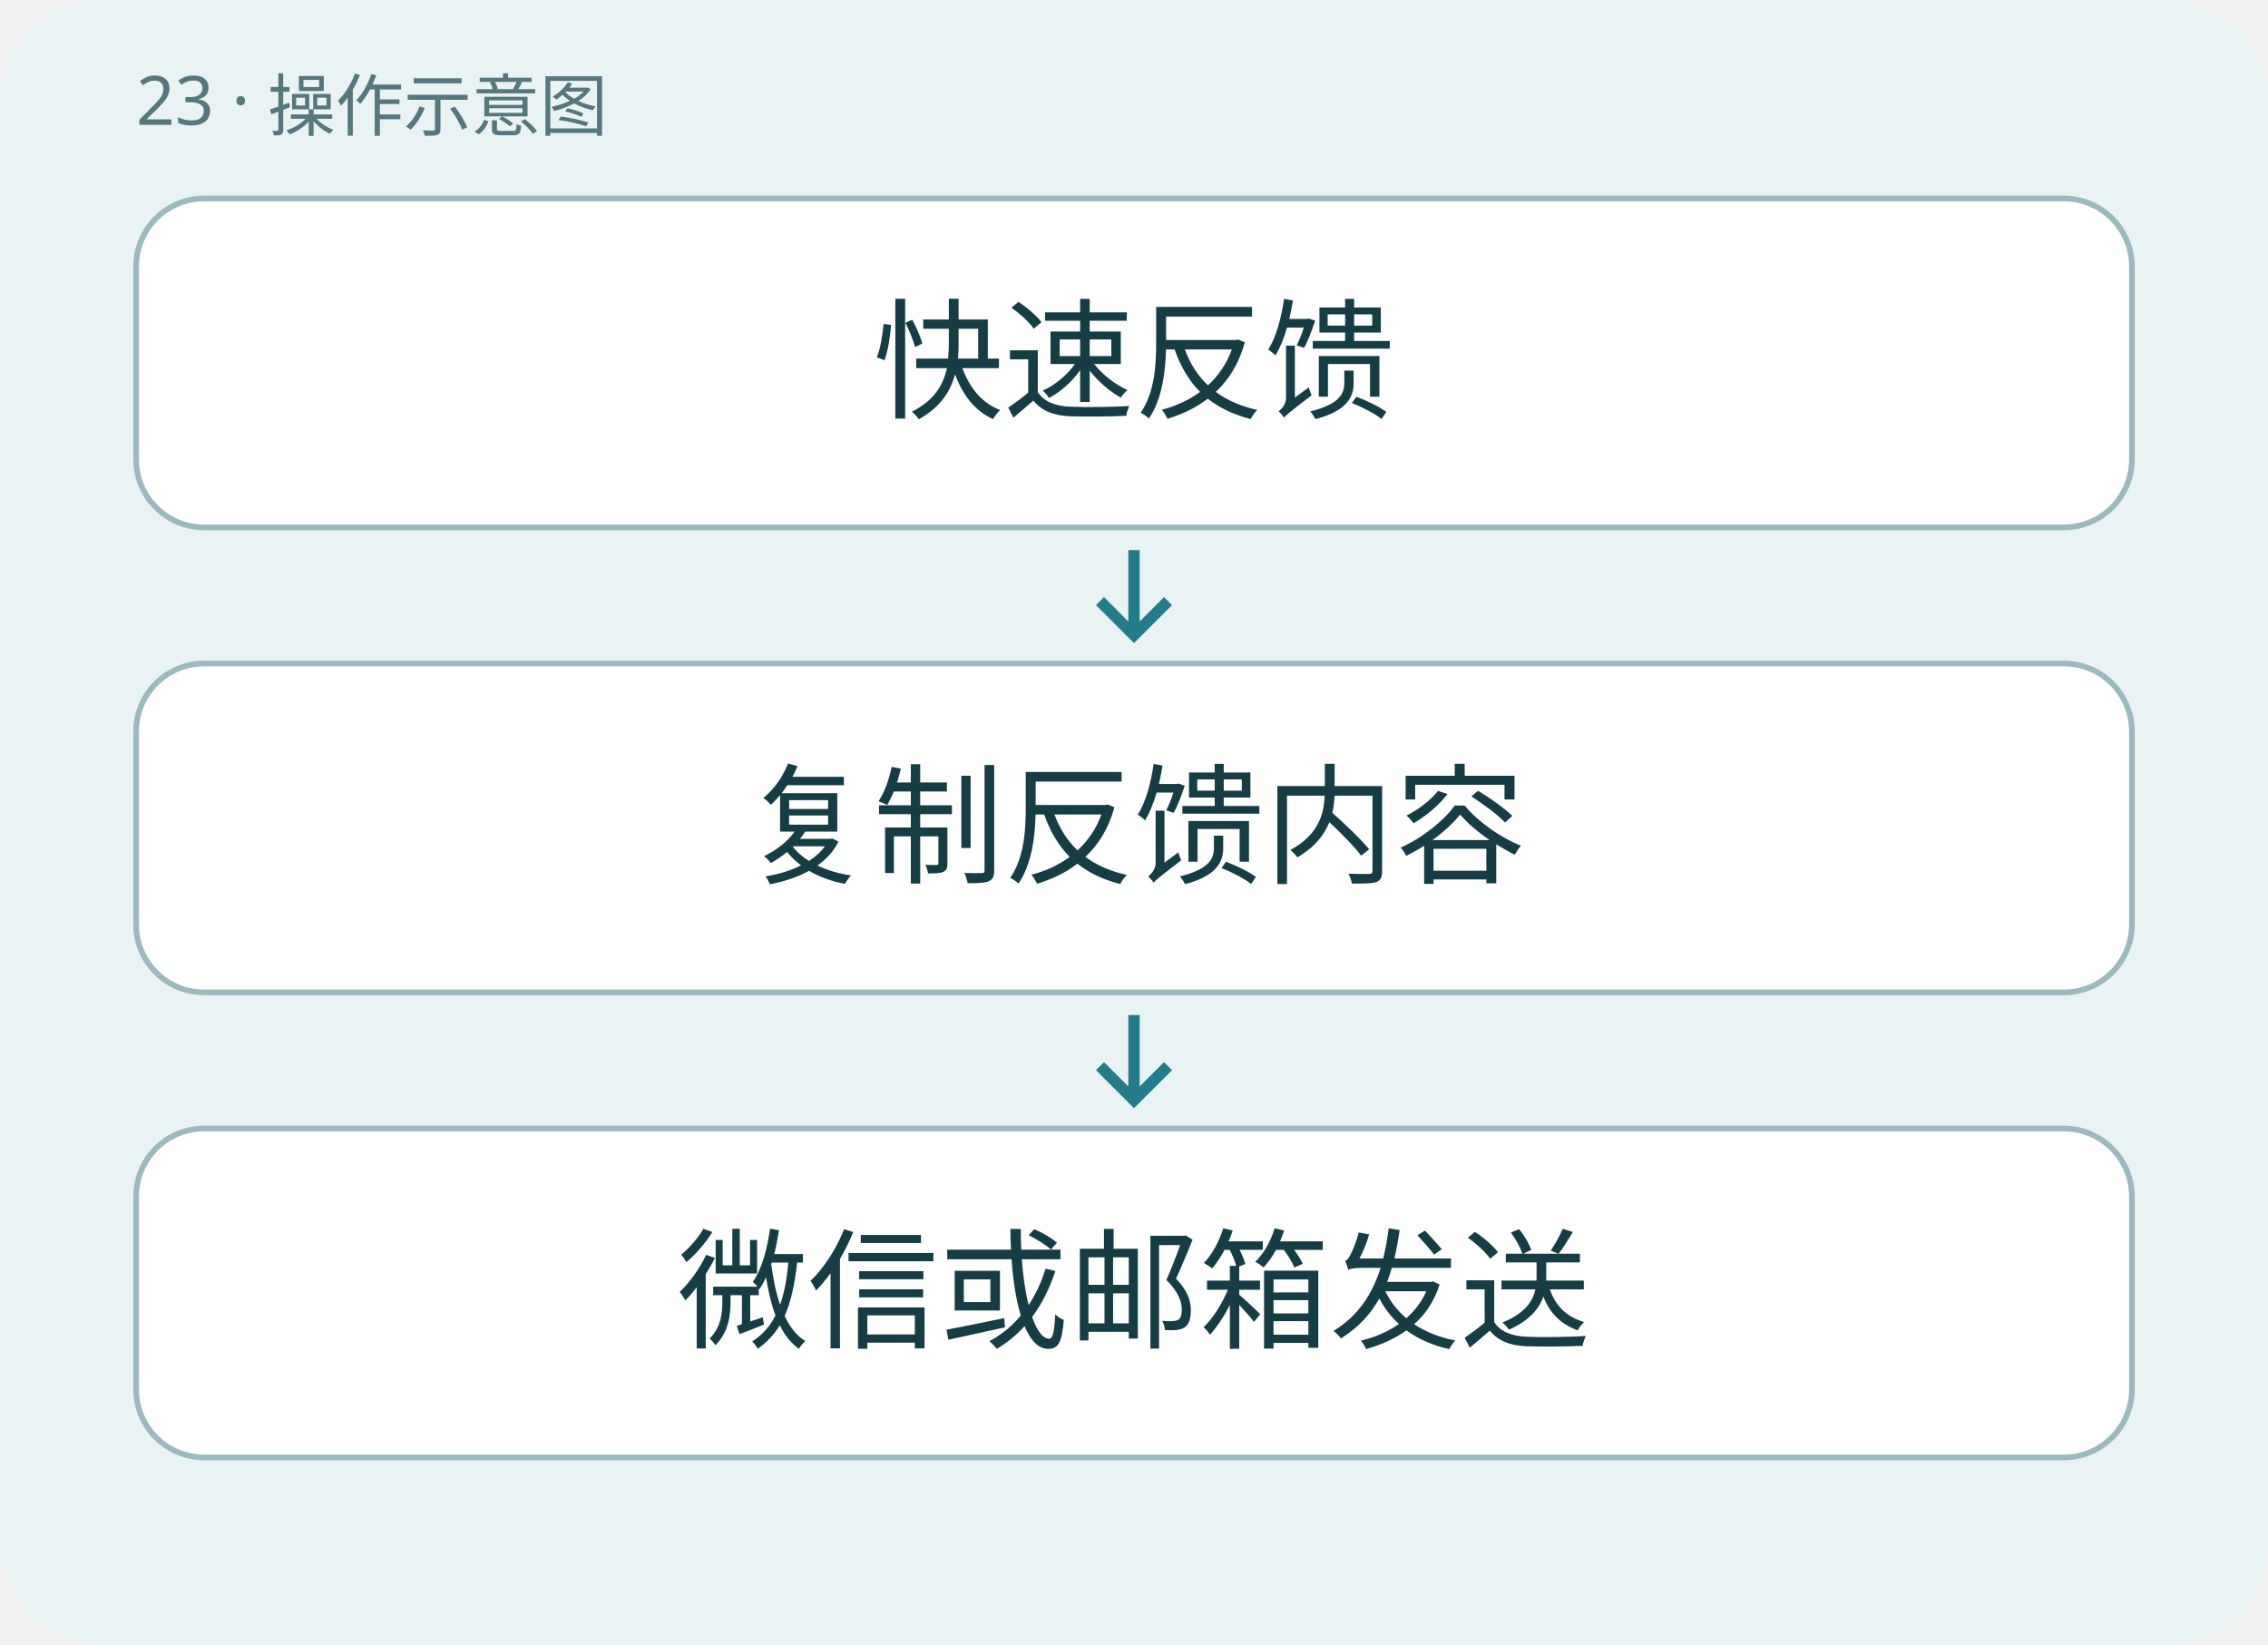
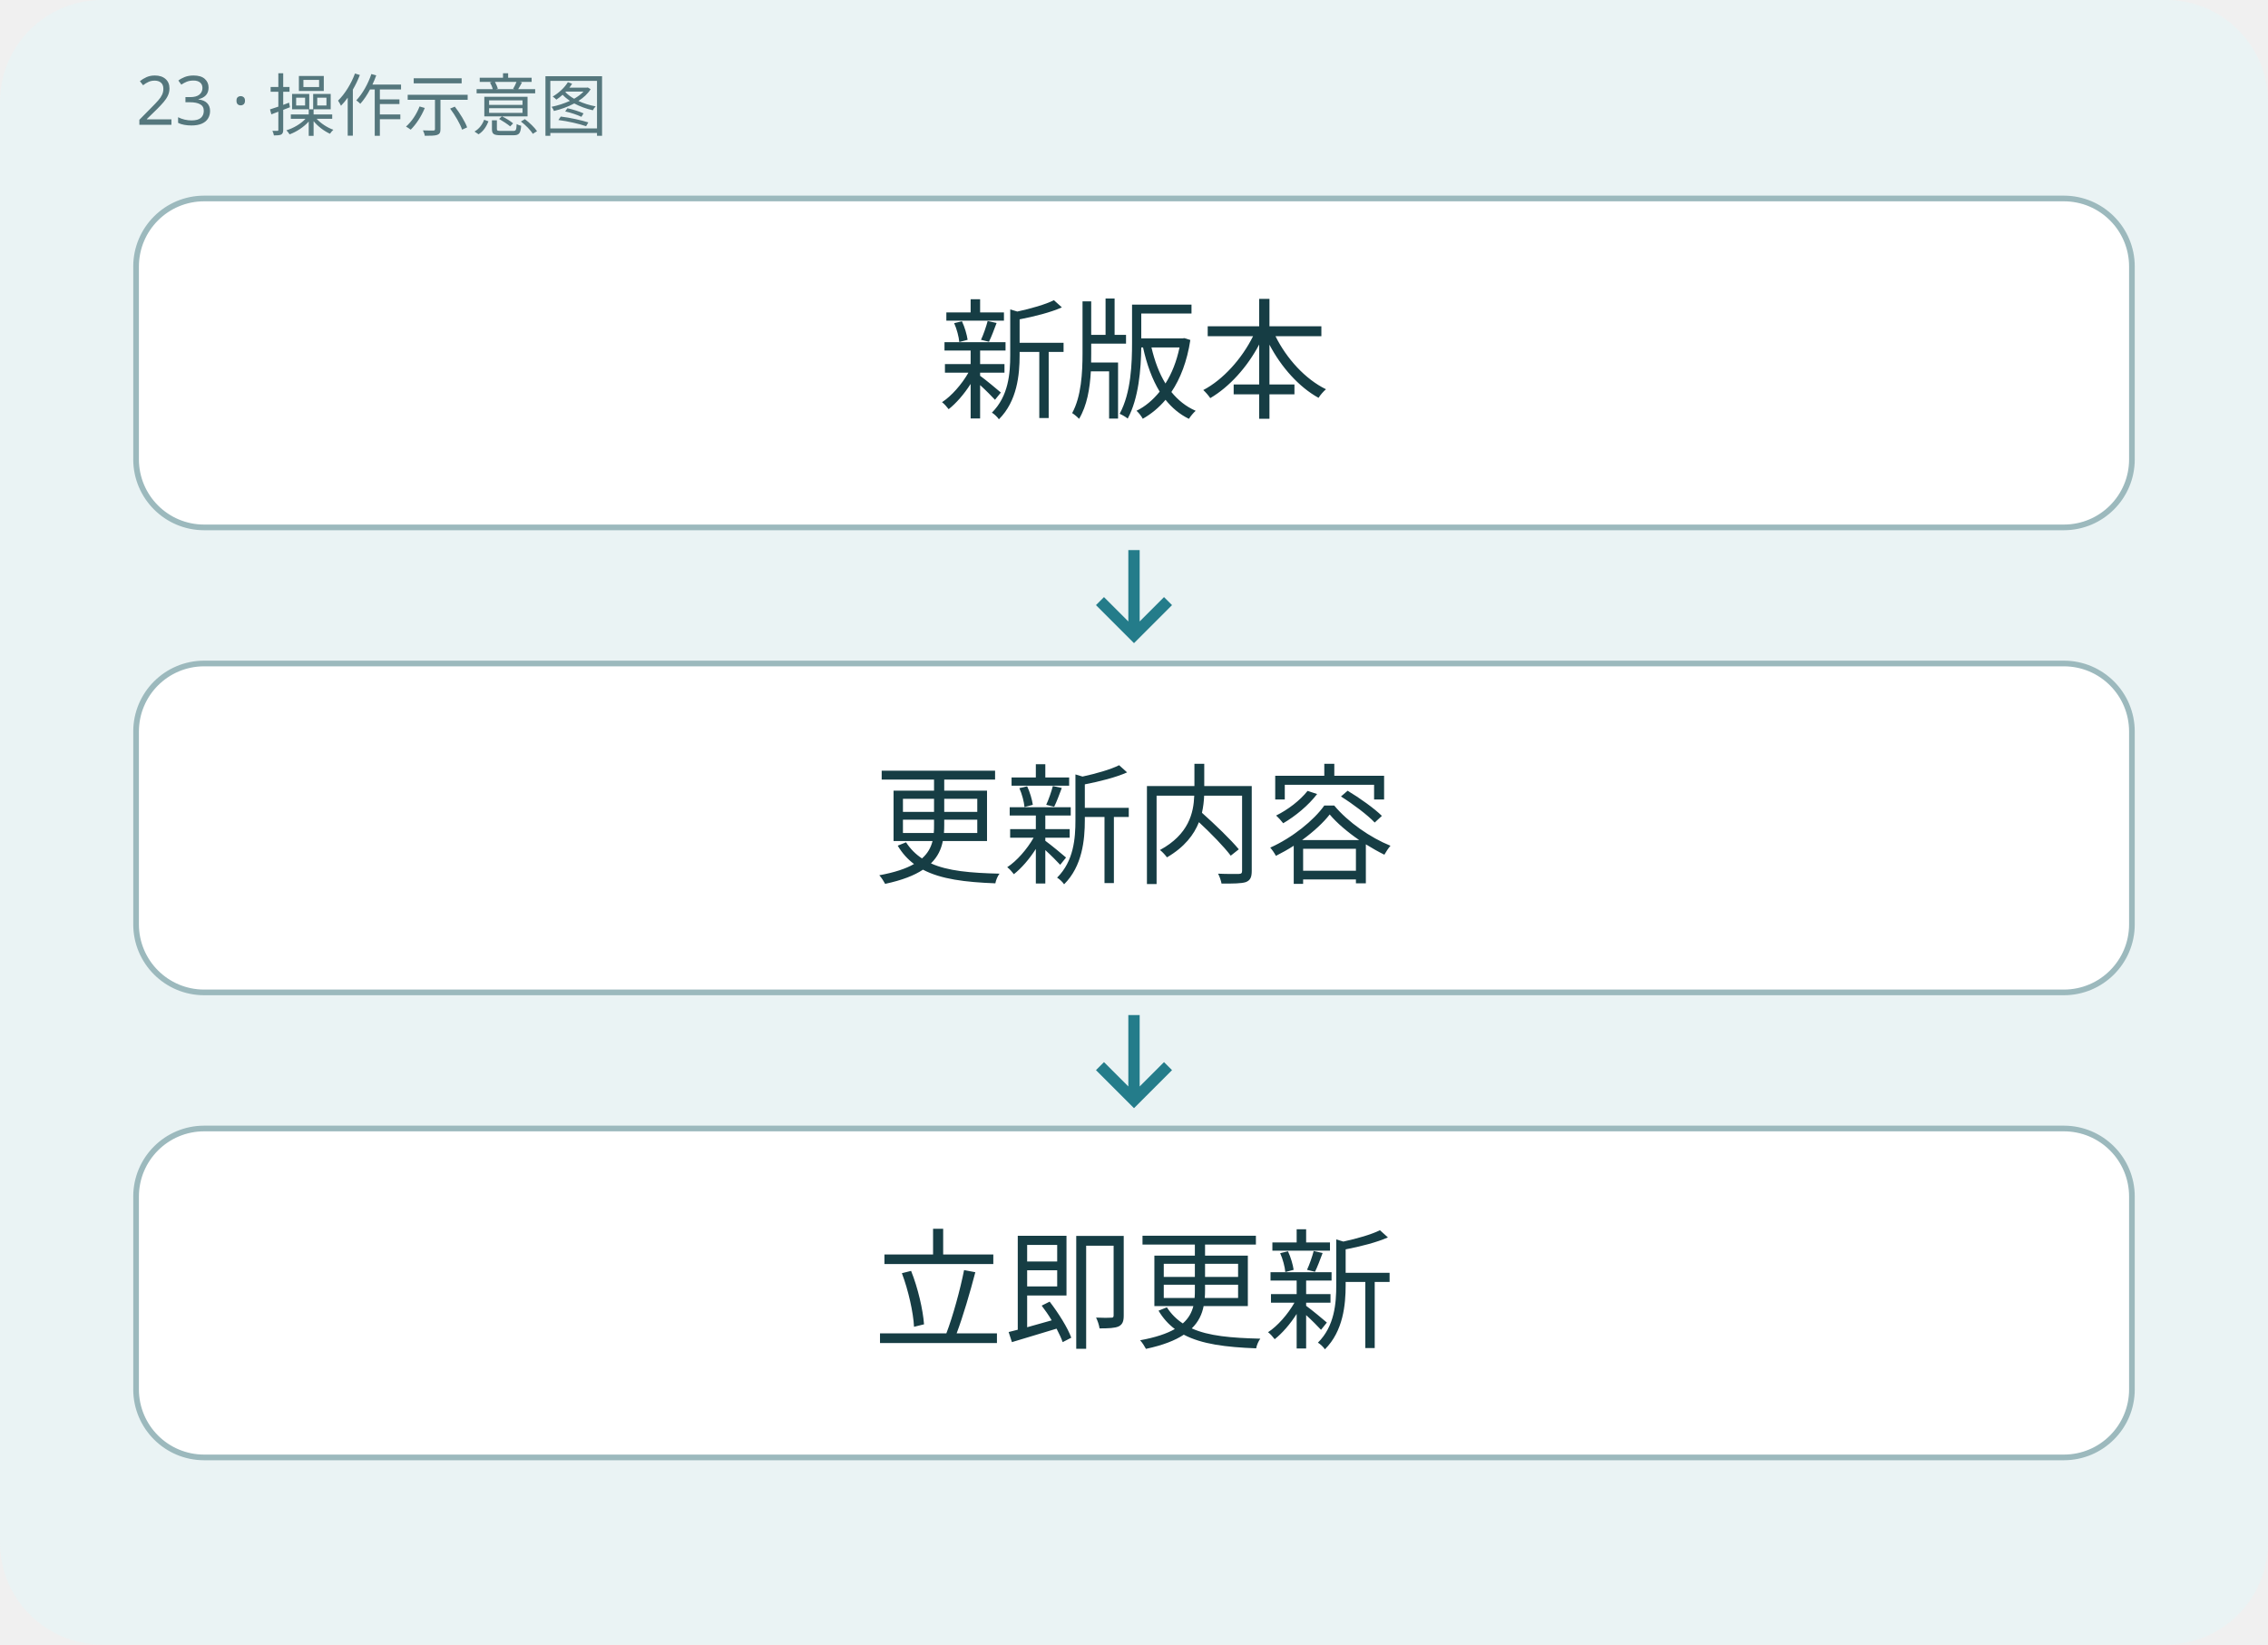
<svg xmlns="http://www.w3.org/2000/svg" viewBox="0 0 400 290" role="img">
  <rect width="400" height="290" rx="18" fill="#eaf3f4" />
  <rect x="24" y="35" width="352" height="58" rx="12" fill="white" stroke="#9cb9bd" />
-   <text x="200" y="72" text-anchor="middle" font-family="Microsoft YaHei,PingFang SC,sans-serif" font-size="23" fill="#163d44">快速反馈</text>
+   <text x="200" y="72" text-anchor="middle" font-family="Microsoft YaHei,PingFang SC,sans-serif" font-size="23" fill="#163d44">新版本</text>
  <path d="M200 97 v15 m-6 -6 6 6 6 -6" fill="none" stroke="#247c8a" stroke-width="2" />
  <rect x="24" y="117" width="352" height="58" rx="12" fill="white" stroke="#9cb9bd" />
-   <text x="200" y="154" text-anchor="middle" font-family="Microsoft YaHei,PingFang SC,sans-serif" font-size="23" fill="#163d44">复制反馈内容</text>
+   <text x="200" y="154" text-anchor="middle" font-family="Microsoft YaHei,PingFang SC,sans-serif" font-size="23" fill="#163d44">更新内容</text>
  <path d="M200 179 v15 m-6 -6 6 6 6 -6" fill="none" stroke="#247c8a" stroke-width="2" />
  <rect x="24" y="199" width="352" height="58" rx="12" fill="white" stroke="#9cb9bd" />
-   <text x="200" y="236" text-anchor="middle" font-family="Microsoft YaHei,PingFang SC,sans-serif" font-size="23" fill="#163d44">微信或邮箱发送</text>
+   <text x="200" y="236" text-anchor="middle" font-family="Microsoft YaHei,PingFang SC,sans-serif" font-size="23" fill="#163d44">立即更新</text>
  <text x="24" y="22" font-family="sans-serif" font-size="12" fill="#55777d">23 · 操作示意图</text>
</svg>
